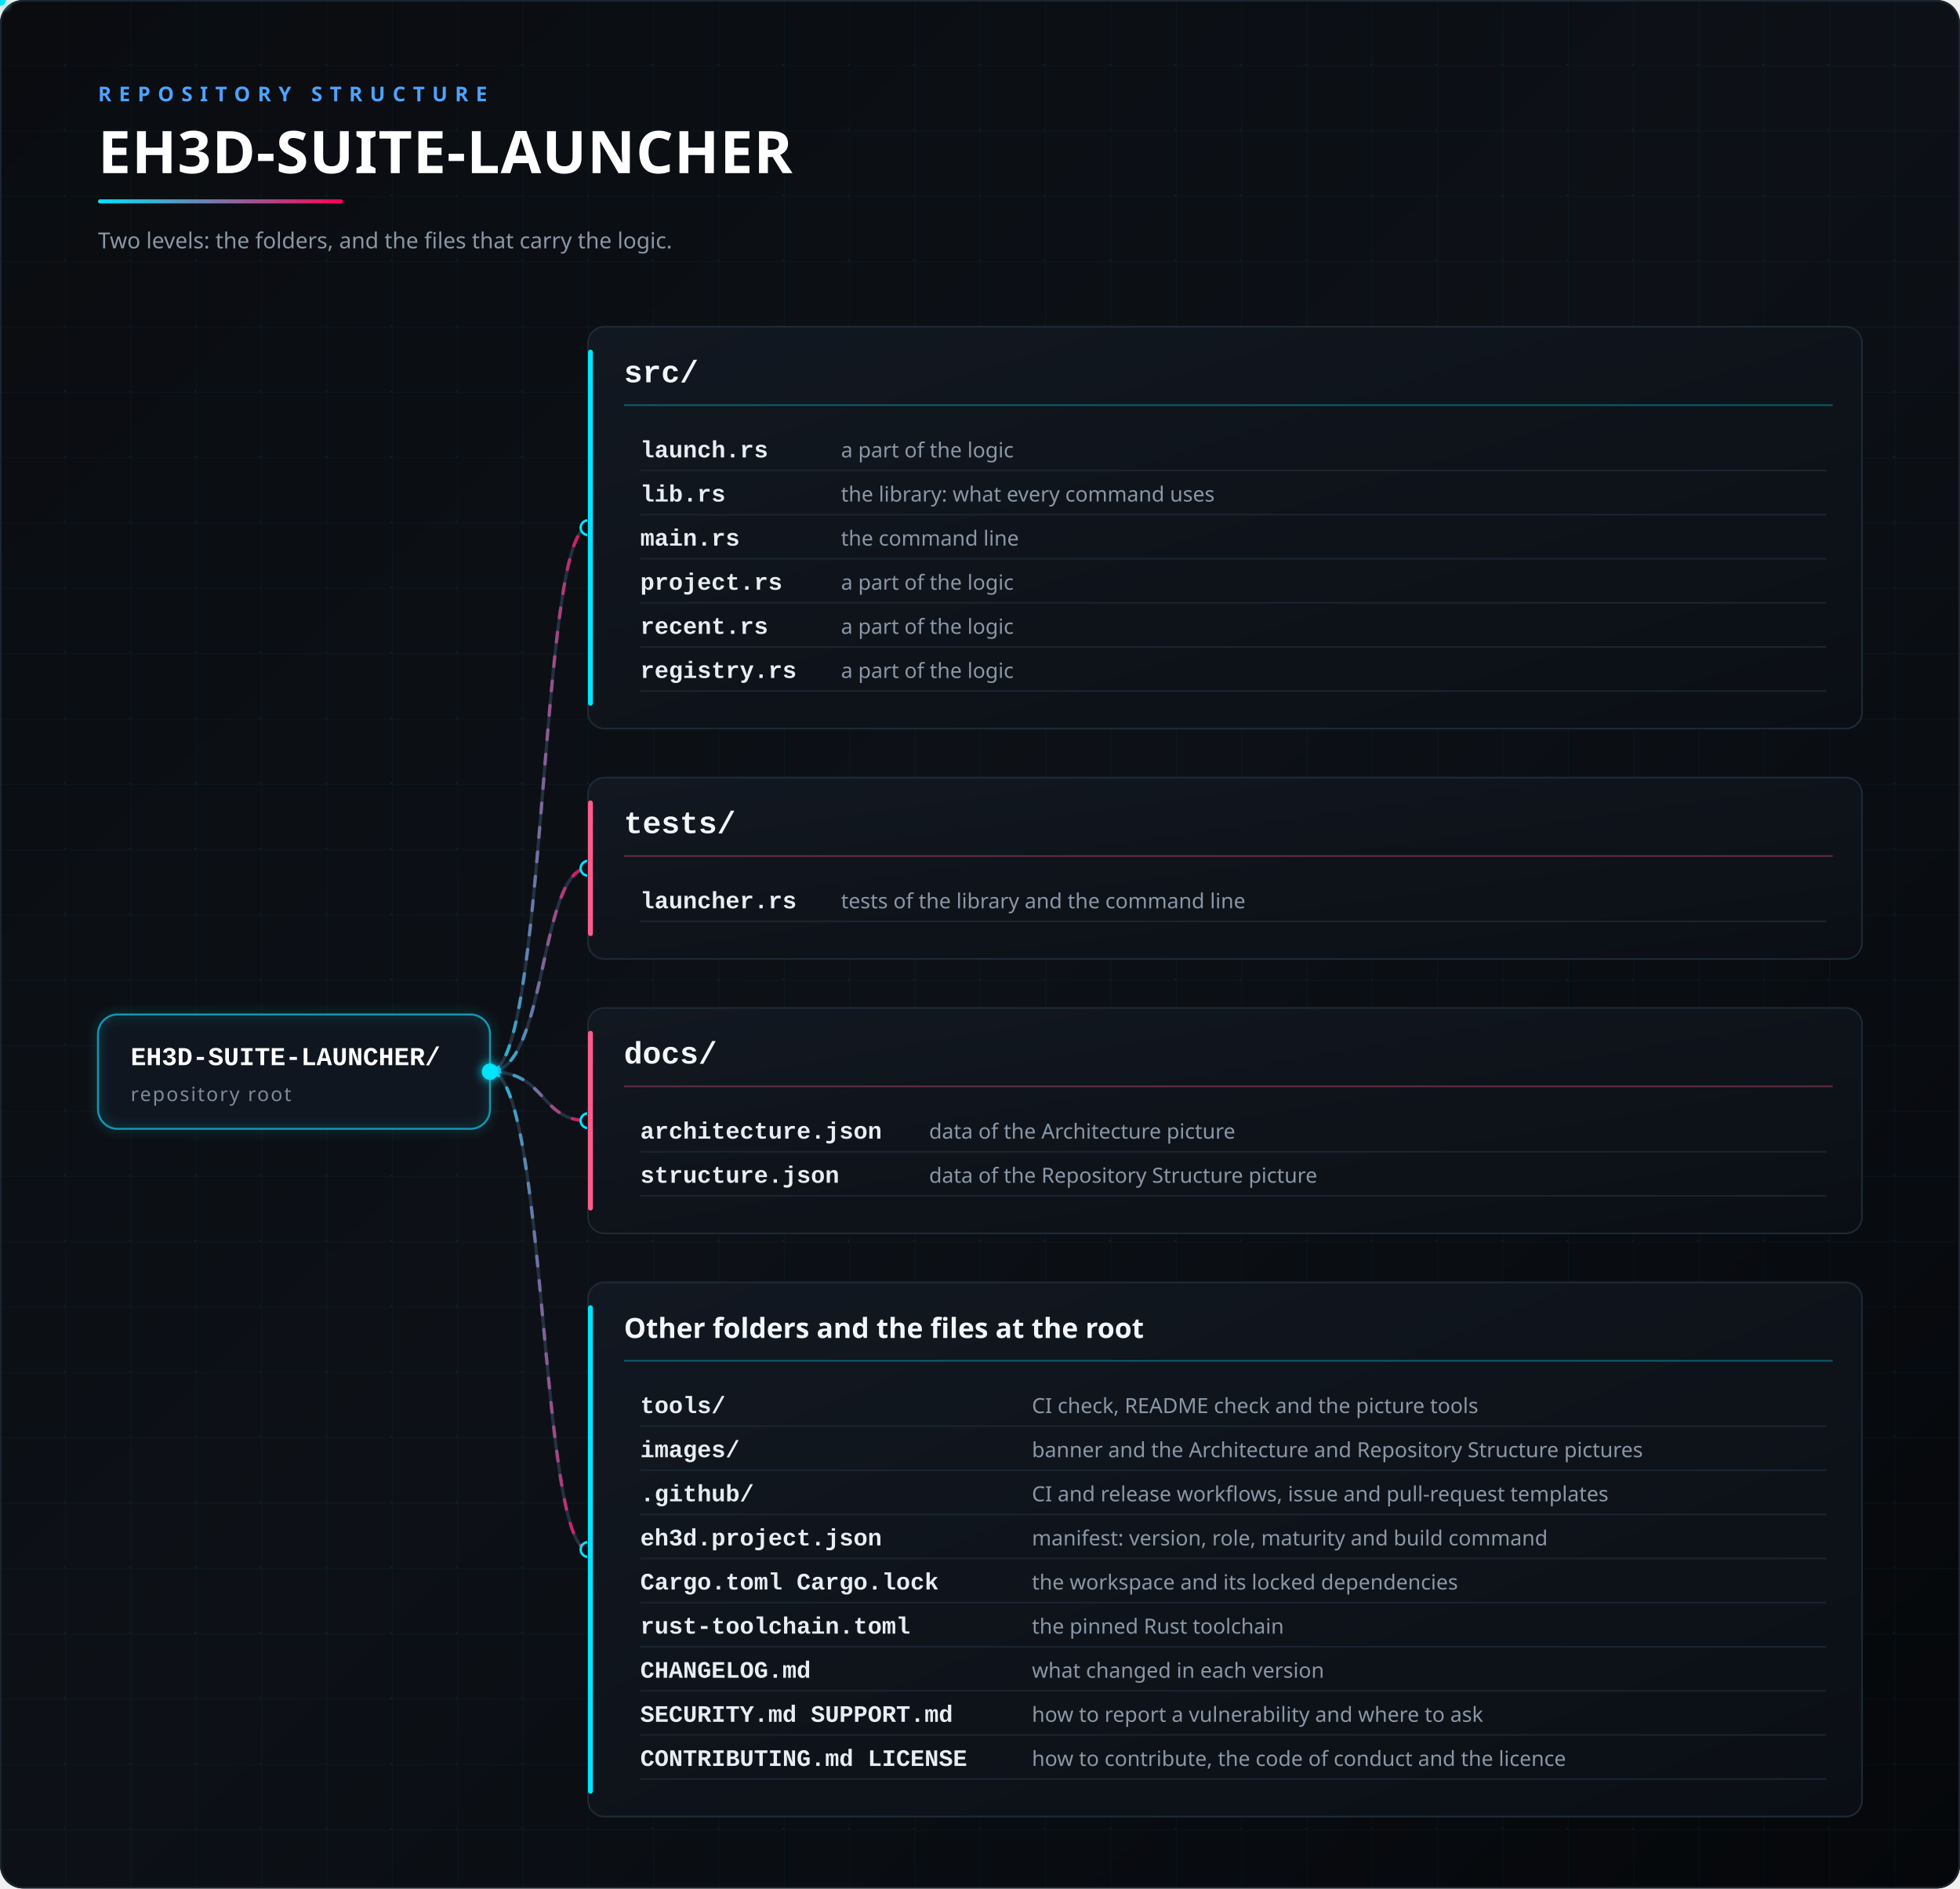
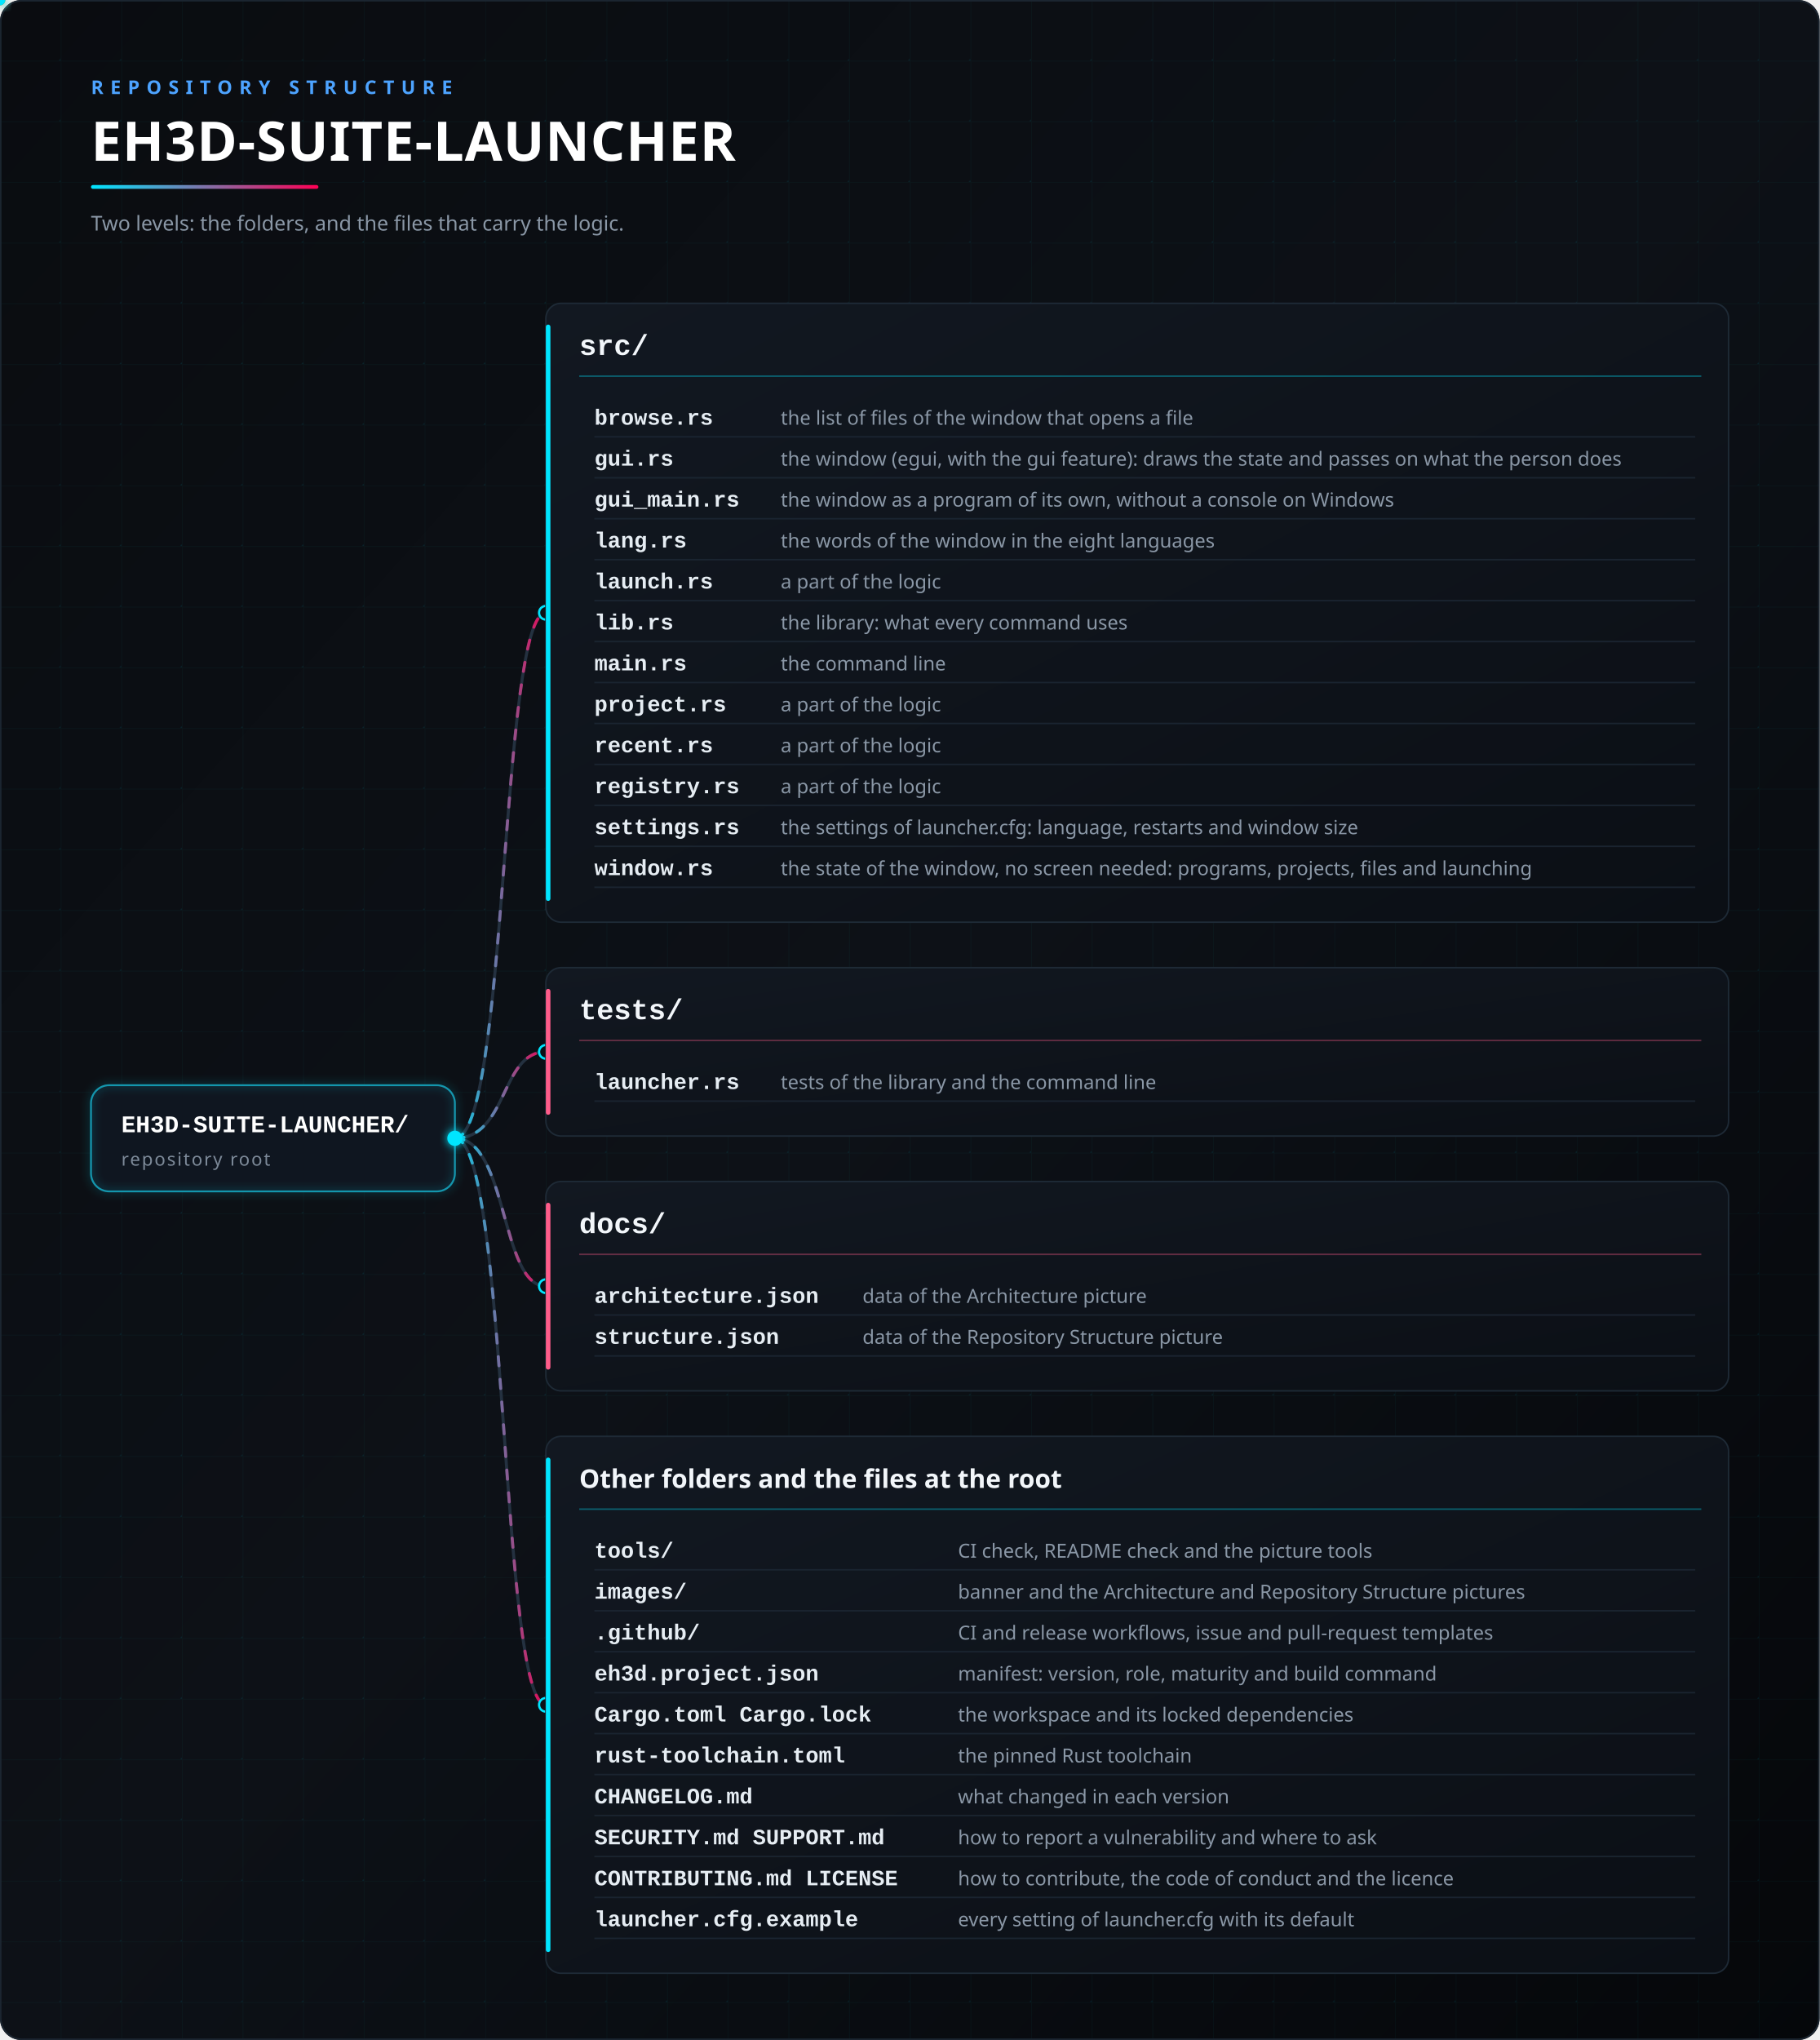
- <svg xmlns="http://www.w3.org/2000/svg" viewBox="0 0 1200 1156" width="100%" role="img" aria-labelledby="t d">
+ <svg xmlns="http://www.w3.org/2000/svg" viewBox="0 0 1200 1345" width="100%" role="img" aria-labelledby="t d">
  <defs>
    <linearGradient id="bg" x1="0" y1="0" x2="1" y2="1">
      <stop offset="0" stop-color="#0A0C10" />
      <stop offset="0.5" stop-color="#0D1117" />
      <stop offset="1" stop-color="#05070A" />
    </linearGradient>
    <linearGradient id="card" x1="0" y1="0" x2="1" y2="1">
      <stop offset="0" stop-color="#121821" />
      <stop offset="1" stop-color="#0B0F15" />
    </linearGradient>
    <linearGradient id="line" x1="0" y1="0" x2="1" y2="0">
      <stop offset="0" stop-color="#00E5FF" />
      <stop offset="1" stop-color="#FF0055" />
    </linearGradient>
    <filter id="glow" x="-50%" y="-50%" width="200%" height="200%">
      <feGaussianBlur stdDeviation="3" result="b" />
      <feMerge>
        <feMergeNode in="b" />
        <feMergeNode in="SourceGraphic" />
      </feMerge>
    </filter>
    <pattern id="grid" width="40" height="40" patternUnits="userSpaceOnUse">
      <path d="M40 0H0V40" fill="none" stroke="#00E5FF" stroke-opacity="0.035" />
      <circle cx="40" cy="40" r="1" fill="#00E5FF" fill-opacity="0.09" />
    </pattern>
  </defs>
-   <rect width="1200" height="1156" rx="14" fill="url(#bg)" />
-   <rect width="1200" height="1156" rx="14" fill="url(#grid)" />
-   <rect x="0.5" y="0.5" width="1199" height="1155" rx="14" fill="none" stroke="#1B2530" />
+   <rect width="1200" height="1345" rx="14" fill="url(#bg)" />
+   <rect width="1200" height="1345" rx="14" fill="url(#grid)" />
+   <rect x="0.5" y="0.5" width="1199" height="1344" rx="14" fill="none" stroke="#1B2530" />
  <text x="60" y="62" font-family="'Segoe UI','Noto Sans','Noto Sans CJK SC','Microsoft YaHei','Yu Gothic','Helvetica Neue',Helvetica,Arial,sans-serif" font-size="12.5" font-weight="600" fill="#4DA3FF" text-anchor="start" letter-spacing="4.5">REPOSITORY STRUCTURE</text>
  <text x="60" y="106" font-family="'Segoe UI','Noto Sans','Noto Sans CJK SC','Microsoft YaHei','Yu Gothic','Helvetica Neue',Helvetica,Arial,sans-serif" font-size="36" font-weight="700" fill="#FFFFFF" text-anchor="start" letter-spacing="0.5">EH3D-SUITE-LAUNCHER</text>
  <rect x="60" y="122" width="150" height="2.5" rx="1.25" fill="url(#line)">
    <animate attributeName="width" values="40;150;150" keyTimes="0;0.4;1" dur="3s" repeatCount="indefinite" />
  </rect>
  <text x="60" y="152" font-family="'Segoe UI','Noto Sans','Noto Sans CJK SC','Microsoft YaHei','Yu Gothic','Helvetica Neue',Helvetica,Arial,sans-serif" font-size="13.5" font-weight="400" fill="#8A97A6" text-anchor="start">Two levels: the folders, and the files that carry the logic.</text>
-   <path id="c0" d="M300,656 C335,656 330,323 360,323" fill="none" stroke="#243140" stroke-width="2" />
-   <path d="M300,656 C335,656 330,323 360,323" fill="none" stroke="url(#line)" stroke-width="2" stroke-linecap="round" stroke-dasharray="6 9" opacity="0.9">
+   <path id="c0" d="M300,750.5 C335,750.5 330,404 360,404" fill="none" stroke="#243140" stroke-width="2" />
+   <path d="M300,750.5 C335,750.5 330,404 360,404" fill="none" stroke="url(#line)" stroke-width="2" stroke-linecap="round" stroke-dasharray="6 9" opacity="0.9">
    <animate attributeName="stroke-dashoffset" from="0" to="-30" dur="1.6s" repeatCount="indefinite" />
  </path>
-   <circle cx="360" cy="323" r="4.5" fill="#0D1117" stroke="#00E5FF" stroke-width="1.5" />
-   <path id="c1" d="M300,656 C335,656 330,531.5 360,531.5" fill="none" stroke="#243140" stroke-width="2" />
-   <path d="M300,656 C335,656 330,531.5 360,531.5" fill="none" stroke="url(#line)" stroke-width="2" stroke-linecap="round" stroke-dasharray="6 9" opacity="0.9">
+   <circle cx="360" cy="404" r="4.5" fill="#0D1117" stroke="#00E5FF" stroke-width="1.5" />
+   <path id="c1" d="M300,750.5 C335,750.5 330,693.5 360,693.5" fill="none" stroke="#243140" stroke-width="2" />
+   <path d="M300,750.5 C335,750.5 330,693.5 360,693.5" fill="none" stroke="url(#line)" stroke-width="2" stroke-linecap="round" stroke-dasharray="6 9" opacity="0.9">
    <animate attributeName="stroke-dashoffset" from="0" to="-30" dur="1.6s" repeatCount="indefinite" />
  </path>
-   <circle cx="360" cy="531.5" r="4.5" fill="#0D1117" stroke="#00E5FF" stroke-width="1.5" />
-   <path id="c2" d="M300,656 C335,656 330,686 360,686" fill="none" stroke="#243140" stroke-width="2" />
-   <path d="M300,656 C335,656 330,686 360,686" fill="none" stroke="url(#line)" stroke-width="2" stroke-linecap="round" stroke-dasharray="6 9" opacity="0.9">
+   <circle cx="360" cy="693.5" r="4.5" fill="#0D1117" stroke="#00E5FF" stroke-width="1.5" />
+   <path id="c2" d="M300,750.5 C335,750.5 330,848 360,848" fill="none" stroke="#243140" stroke-width="2" />
+   <path d="M300,750.5 C335,750.5 330,848 360,848" fill="none" stroke="url(#line)" stroke-width="2" stroke-linecap="round" stroke-dasharray="6 9" opacity="0.9">
    <animate attributeName="stroke-dashoffset" from="0" to="-30" dur="1.6s" repeatCount="indefinite" />
  </path>
-   <circle cx="360" cy="686" r="4.5" fill="#0D1117" stroke="#00E5FF" stroke-width="1.5" />
-   <path id="c3" d="M300,656 C335,656 330,948.5 360,948.5" fill="none" stroke="#243140" stroke-width="2" />
-   <path d="M300,656 C335,656 330,948.5 360,948.5" fill="none" stroke="url(#line)" stroke-width="2" stroke-linecap="round" stroke-dasharray="6 9" opacity="0.9">
+   <circle cx="360" cy="848" r="4.5" fill="#0D1117" stroke="#00E5FF" stroke-width="1.5" />
+   <path id="c3" d="M300,750.5 C335,750.5 330,1124 360,1124" fill="none" stroke="#243140" stroke-width="2" />
+   <path d="M300,750.5 C335,750.5 330,1124 360,1124" fill="none" stroke="url(#line)" stroke-width="2" stroke-linecap="round" stroke-dasharray="6 9" opacity="0.9">
    <animate attributeName="stroke-dashoffset" from="0" to="-30" dur="1.6s" repeatCount="indefinite" />
  </path>
-   <circle cx="360" cy="948.5" r="4.5" fill="#0D1117" stroke="#00E5FF" stroke-width="1.5" />
+   <circle cx="360" cy="1124" r="4.5" fill="#0D1117" stroke="#00E5FF" stroke-width="1.5" />
  <circle r="3.5" fill="#00E5FF" filter="url(#glow)">
    <animateMotion dur="3.4s" repeatCount="indefinite">
      <mpath href="#c0" />
    </animateMotion>
  </circle>
  <circle r="3.5" fill="#4DA3FF" filter="url(#glow)">
    <animateMotion dur="4.2s" repeatCount="indefinite">
      <mpath href="#c1" />
    </animateMotion>
  </circle>
  <circle r="3.5" fill="#FFB300" filter="url(#glow)">
    <animateMotion dur="5.0s" repeatCount="indefinite">
      <mpath href="#c2" />
    </animateMotion>
  </circle>
  <circle r="3.5" fill="#00E5FF" filter="url(#glow)">
    <animateMotion dur="5.8s" repeatCount="indefinite">
      <mpath href="#c3" />
    </animateMotion>
  </circle>
-   <rect x="60" y="621" width="240" height="70" rx="12" fill="#0F1620" stroke="#2A3A4C" stroke-width="1.2" />
-   <rect x="60" y="621" width="240" height="70" rx="12" fill="none" stroke="#00E5FF" stroke-opacity="0.5" stroke-width="1.2" filter="url(#glow)">
+   <rect x="60" y="715.5" width="240" height="70" rx="12" fill="#0F1620" stroke="#2A3A4C" stroke-width="1.2" />
+   <rect x="60" y="715.5" width="240" height="70" rx="12" fill="none" stroke="#00E5FF" stroke-opacity="0.5" stroke-width="1.2" filter="url(#glow)">
    <animate attributeName="stroke-opacity" values="0.15;0.6;0.15" dur="3.6s" repeatCount="indefinite" />
  </rect>
-   <text x="80" y="652" font-family="'JetBrains Mono','Cascadia Code','SFMono-Regular',Consolas,'Liberation Mono',monospace" font-size="15.8" font-weight="700" fill="#FFFFFF" text-anchor="start">EH3D-SUITE-LAUNCHER/</text>
-   <text x="80" y="674" font-family="'Segoe UI','Noto Sans','Noto Sans CJK SC','Microsoft YaHei','Yu Gothic','Helvetica Neue',Helvetica,Arial,sans-serif" font-size="12" font-weight="400" fill="#7D8A99" text-anchor="start" letter-spacing="1">repository root</text>
-   <circle cx="300" cy="656" r="5" fill="#00E5FF" filter="url(#glow)" />
-   <rect x="360" y="200" width="780" height="246" rx="10" fill="url(#card)" stroke="#1E2A36" stroke-width="1" />
-   <rect x="360" y="214" width="3" height="218" rx="1.5" fill="#00E5FF">
+   <text x="80" y="746.5" font-family="'JetBrains Mono','Cascadia Code','SFMono-Regular',Consolas,'Liberation Mono',monospace" font-size="15.8" font-weight="700" fill="#FFFFFF" text-anchor="start">EH3D-SUITE-LAUNCHER/</text>
+   <text x="80" y="768.5" font-family="'Segoe UI','Noto Sans','Noto Sans CJK SC','Microsoft YaHei','Yu Gothic','Helvetica Neue',Helvetica,Arial,sans-serif" font-size="12" font-weight="400" fill="#7D8A99" text-anchor="start" letter-spacing="1">repository root</text>
+   <circle cx="300" cy="750.5" r="5" fill="#00E5FF" filter="url(#glow)" />
+   <rect x="360" y="200" width="780" height="408" rx="10" fill="url(#card)" stroke="#1E2A36" stroke-width="1" />
+   <rect x="360" y="214" width="3" height="380" rx="1.5" fill="#00E5FF">
    <animate attributeName="opacity" values="0.55;1;0.55" dur="4s" begin="0s" repeatCount="indefinite" />
  </rect>
  <text x="382" y="234" font-family="'JetBrains Mono','Cascadia Code','SFMono-Regular',Consolas,'Liberation Mono',monospace" font-size="19" font-weight="700" fill="#F2F6FA" text-anchor="start">src/</text>
  <line x1="382" y1="248" x2="1122" y2="248" stroke="#00E5FF" stroke-opacity="0.35" stroke-width="1" />
-   <text x="392" y="280" font-family="'JetBrains Mono','Cascadia Code','SFMono-Regular',Consolas,'Liberation Mono',monospace" font-size="14.5" font-weight="600" fill="#E6EDF3" text-anchor="start">launch.rs</text>
-   <text x="514.89" y="280" font-family="'Segoe UI','Noto Sans','Noto Sans CJK SC','Microsoft YaHei','Yu Gothic','Helvetica Neue',Helvetica,Arial,sans-serif" font-size="12.8" font-weight="400" fill="#8A97A6" text-anchor="start">a part of the logic</text>
+   <text x="392" y="280" font-family="'JetBrains Mono','Cascadia Code','SFMono-Regular',Consolas,'Liberation Mono',monospace" font-size="14.5" font-weight="600" fill="#E6EDF3" text-anchor="start">browse.rs</text>
+   <text x="514.89" y="280" font-family="'Segoe UI','Noto Sans','Noto Sans CJK SC','Microsoft YaHei','Yu Gothic','Helvetica Neue',Helvetica,Arial,sans-serif" font-size="12.8" font-weight="400" fill="#8A97A6" text-anchor="start">the list of files of the window that opens a file</text>
  <line x1="392" y1="288" x2="1118" y2="288" stroke="#1A2430" stroke-width="1" />
-   <text x="392" y="307" font-family="'JetBrains Mono','Cascadia Code','SFMono-Regular',Consolas,'Liberation Mono',monospace" font-size="14.5" font-weight="600" fill="#E6EDF3" text-anchor="start">lib.rs</text>
-   <text x="514.89" y="307" font-family="'Segoe UI','Noto Sans','Noto Sans CJK SC','Microsoft YaHei','Yu Gothic','Helvetica Neue',Helvetica,Arial,sans-serif" font-size="12.8" font-weight="400" fill="#8A97A6" text-anchor="start">the library: what every command uses</text>
+   <text x="392" y="307" font-family="'JetBrains Mono','Cascadia Code','SFMono-Regular',Consolas,'Liberation Mono',monospace" font-size="14.5" font-weight="600" fill="#E6EDF3" text-anchor="start">gui.rs</text>
+   <text x="514.89" y="307" font-family="'Segoe UI','Noto Sans','Noto Sans CJK SC','Microsoft YaHei','Yu Gothic','Helvetica Neue',Helvetica,Arial,sans-serif" font-size="12.8" font-weight="400" fill="#8A97A6" text-anchor="start">the window (egui, with the gui feature): draws the state and passes on what the person does</text>
  <line x1="392" y1="315" x2="1118" y2="315" stroke="#1A2430" stroke-width="1" />
-   <text x="392" y="334" font-family="'JetBrains Mono','Cascadia Code','SFMono-Regular',Consolas,'Liberation Mono',monospace" font-size="14.5" font-weight="600" fill="#E6EDF3" text-anchor="start">main.rs</text>
-   <text x="514.89" y="334" font-family="'Segoe UI','Noto Sans','Noto Sans CJK SC','Microsoft YaHei','Yu Gothic','Helvetica Neue',Helvetica,Arial,sans-serif" font-size="12.8" font-weight="400" fill="#8A97A6" text-anchor="start">the command line</text>
+   <text x="392" y="334" font-family="'JetBrains Mono','Cascadia Code','SFMono-Regular',Consolas,'Liberation Mono',monospace" font-size="14.5" font-weight="600" fill="#E6EDF3" text-anchor="start">gui_main.rs</text>
+   <text x="514.89" y="334" font-family="'Segoe UI','Noto Sans','Noto Sans CJK SC','Microsoft YaHei','Yu Gothic','Helvetica Neue',Helvetica,Arial,sans-serif" font-size="12.8" font-weight="400" fill="#8A97A6" text-anchor="start">the window as a program of its own, without a console on Windows</text>
  <line x1="392" y1="342" x2="1118" y2="342" stroke="#1A2430" stroke-width="1" />
-   <text x="392" y="361" font-family="'JetBrains Mono','Cascadia Code','SFMono-Regular',Consolas,'Liberation Mono',monospace" font-size="14.5" font-weight="600" fill="#E6EDF3" text-anchor="start">project.rs</text>
-   <text x="514.89" y="361" font-family="'Segoe UI','Noto Sans','Noto Sans CJK SC','Microsoft YaHei','Yu Gothic','Helvetica Neue',Helvetica,Arial,sans-serif" font-size="12.8" font-weight="400" fill="#8A97A6" text-anchor="start">a part of the logic</text>
+   <text x="392" y="361" font-family="'JetBrains Mono','Cascadia Code','SFMono-Regular',Consolas,'Liberation Mono',monospace" font-size="14.5" font-weight="600" fill="#E6EDF3" text-anchor="start">lang.rs</text>
+   <text x="514.89" y="361" font-family="'Segoe UI','Noto Sans','Noto Sans CJK SC','Microsoft YaHei','Yu Gothic','Helvetica Neue',Helvetica,Arial,sans-serif" font-size="12.8" font-weight="400" fill="#8A97A6" text-anchor="start">the words of the window in the eight languages</text>
  <line x1="392" y1="369" x2="1118" y2="369" stroke="#1A2430" stroke-width="1" />
-   <text x="392" y="388" font-family="'JetBrains Mono','Cascadia Code','SFMono-Regular',Consolas,'Liberation Mono',monospace" font-size="14.5" font-weight="600" fill="#E6EDF3" text-anchor="start">recent.rs</text>
+   <text x="392" y="388" font-family="'JetBrains Mono','Cascadia Code','SFMono-Regular',Consolas,'Liberation Mono',monospace" font-size="14.5" font-weight="600" fill="#E6EDF3" text-anchor="start">launch.rs</text>
  <text x="514.89" y="388" font-family="'Segoe UI','Noto Sans','Noto Sans CJK SC','Microsoft YaHei','Yu Gothic','Helvetica Neue',Helvetica,Arial,sans-serif" font-size="12.8" font-weight="400" fill="#8A97A6" text-anchor="start">a part of the logic</text>
  <line x1="392" y1="396" x2="1118" y2="396" stroke="#1A2430" stroke-width="1" />
-   <text x="392" y="415" font-family="'JetBrains Mono','Cascadia Code','SFMono-Regular',Consolas,'Liberation Mono',monospace" font-size="14.5" font-weight="600" fill="#E6EDF3" text-anchor="start">registry.rs</text>
-   <text x="514.89" y="415" font-family="'Segoe UI','Noto Sans','Noto Sans CJK SC','Microsoft YaHei','Yu Gothic','Helvetica Neue',Helvetica,Arial,sans-serif" font-size="12.8" font-weight="400" fill="#8A97A6" text-anchor="start">a part of the logic</text>
+   <text x="392" y="415" font-family="'JetBrains Mono','Cascadia Code','SFMono-Regular',Consolas,'Liberation Mono',monospace" font-size="14.5" font-weight="600" fill="#E6EDF3" text-anchor="start">lib.rs</text>
+   <text x="514.89" y="415" font-family="'Segoe UI','Noto Sans','Noto Sans CJK SC','Microsoft YaHei','Yu Gothic','Helvetica Neue',Helvetica,Arial,sans-serif" font-size="12.8" font-weight="400" fill="#8A97A6" text-anchor="start">the library: what every command uses</text>
  <line x1="392" y1="423" x2="1118" y2="423" stroke="#1A2430" stroke-width="1" />
-   <rect x="360" y="476" width="780" height="111" rx="10" fill="url(#card)" stroke="#1E2A36" stroke-width="1" />
-   <rect x="360" y="490" width="3" height="83" rx="1.5" fill="#FF5C8A">
+   <text x="392" y="442" font-family="'JetBrains Mono','Cascadia Code','SFMono-Regular',Consolas,'Liberation Mono',monospace" font-size="14.5" font-weight="600" fill="#E6EDF3" text-anchor="start">main.rs</text>
+   <text x="514.89" y="442" font-family="'Segoe UI','Noto Sans','Noto Sans CJK SC','Microsoft YaHei','Yu Gothic','Helvetica Neue',Helvetica,Arial,sans-serif" font-size="12.8" font-weight="400" fill="#8A97A6" text-anchor="start">the command line</text>
+   <line x1="392" y1="450" x2="1118" y2="450" stroke="#1A2430" stroke-width="1" />
+   <text x="392" y="469" font-family="'JetBrains Mono','Cascadia Code','SFMono-Regular',Consolas,'Liberation Mono',monospace" font-size="14.5" font-weight="600" fill="#E6EDF3" text-anchor="start">project.rs</text>
+   <text x="514.89" y="469" font-family="'Segoe UI','Noto Sans','Noto Sans CJK SC','Microsoft YaHei','Yu Gothic','Helvetica Neue',Helvetica,Arial,sans-serif" font-size="12.8" font-weight="400" fill="#8A97A6" text-anchor="start">a part of the logic</text>
+   <line x1="392" y1="477" x2="1118" y2="477" stroke="#1A2430" stroke-width="1" />
+   <text x="392" y="496" font-family="'JetBrains Mono','Cascadia Code','SFMono-Regular',Consolas,'Liberation Mono',monospace" font-size="14.5" font-weight="600" fill="#E6EDF3" text-anchor="start">recent.rs</text>
+   <text x="514.89" y="496" font-family="'Segoe UI','Noto Sans','Noto Sans CJK SC','Microsoft YaHei','Yu Gothic','Helvetica Neue',Helvetica,Arial,sans-serif" font-size="12.8" font-weight="400" fill="#8A97A6" text-anchor="start">a part of the logic</text>
+   <line x1="392" y1="504" x2="1118" y2="504" stroke="#1A2430" stroke-width="1" />
+   <text x="392" y="523" font-family="'JetBrains Mono','Cascadia Code','SFMono-Regular',Consolas,'Liberation Mono',monospace" font-size="14.5" font-weight="600" fill="#E6EDF3" text-anchor="start">registry.rs</text>
+   <text x="514.89" y="523" font-family="'Segoe UI','Noto Sans','Noto Sans CJK SC','Microsoft YaHei','Yu Gothic','Helvetica Neue',Helvetica,Arial,sans-serif" font-size="12.8" font-weight="400" fill="#8A97A6" text-anchor="start">a part of the logic</text>
+   <line x1="392" y1="531" x2="1118" y2="531" stroke="#1A2430" stroke-width="1" />
+   <text x="392" y="550" font-family="'JetBrains Mono','Cascadia Code','SFMono-Regular',Consolas,'Liberation Mono',monospace" font-size="14.5" font-weight="600" fill="#E6EDF3" text-anchor="start">settings.rs</text>
+   <text x="514.89" y="550" font-family="'Segoe UI','Noto Sans','Noto Sans CJK SC','Microsoft YaHei','Yu Gothic','Helvetica Neue',Helvetica,Arial,sans-serif" font-size="12.8" font-weight="400" fill="#8A97A6" text-anchor="start">the settings of launcher.cfg: language, restarts and window size</text>
+   <line x1="392" y1="558" x2="1118" y2="558" stroke="#1A2430" stroke-width="1" />
+   <text x="392" y="577" font-family="'JetBrains Mono','Cascadia Code','SFMono-Regular',Consolas,'Liberation Mono',monospace" font-size="14.5" font-weight="600" fill="#E6EDF3" text-anchor="start">window.rs</text>
+   <text x="514.89" y="577" font-family="'Segoe UI','Noto Sans','Noto Sans CJK SC','Microsoft YaHei','Yu Gothic','Helvetica Neue',Helvetica,Arial,sans-serif" font-size="12.8" font-weight="400" fill="#8A97A6" text-anchor="start">the state of the window, no screen needed: programs, projects, files and launching</text>
+   <line x1="392" y1="585" x2="1118" y2="585" stroke="#1A2430" stroke-width="1" />
+   <rect x="360" y="638" width="780" height="111" rx="10" fill="url(#card)" stroke="#1E2A36" stroke-width="1" />
+   <rect x="360" y="652" width="3" height="83" rx="1.5" fill="#FF5C8A">
    <animate attributeName="opacity" values="0.55;1;0.55" dur="4s" begin="0.6s" repeatCount="indefinite" />
  </rect>
-   <text x="382" y="510" font-family="'JetBrains Mono','Cascadia Code','SFMono-Regular',Consolas,'Liberation Mono',monospace" font-size="19" font-weight="700" fill="#F2F6FA" text-anchor="start">tests/</text>
-   <line x1="382" y1="524" x2="1122" y2="524" stroke="#FF5C8A" stroke-opacity="0.35" stroke-width="1" />
-   <text x="392" y="556" font-family="'JetBrains Mono','Cascadia Code','SFMono-Regular',Consolas,'Liberation Mono',monospace" font-size="14.5" font-weight="600" fill="#E6EDF3" text-anchor="start">launcher.rs</text>
-   <text x="514.89" y="556" font-family="'Segoe UI','Noto Sans','Noto Sans CJK SC','Microsoft YaHei','Yu Gothic','Helvetica Neue',Helvetica,Arial,sans-serif" font-size="12.8" font-weight="400" fill="#8A97A6" text-anchor="start">tests of the library and the command line</text>
-   <line x1="392" y1="564" x2="1118" y2="564" stroke="#1A2430" stroke-width="1" />
-   <rect x="360" y="617" width="780" height="138" rx="10" fill="url(#card)" stroke="#1E2A36" stroke-width="1" />
-   <rect x="360" y="631" width="3" height="110" rx="1.5" fill="#FF5C8A">
+   <text x="382" y="672" font-family="'JetBrains Mono','Cascadia Code','SFMono-Regular',Consolas,'Liberation Mono',monospace" font-size="19" font-weight="700" fill="#F2F6FA" text-anchor="start">tests/</text>
+   <line x1="382" y1="686" x2="1122" y2="686" stroke="#FF5C8A" stroke-opacity="0.35" stroke-width="1" />
+   <text x="392" y="718" font-family="'JetBrains Mono','Cascadia Code','SFMono-Regular',Consolas,'Liberation Mono',monospace" font-size="14.5" font-weight="600" fill="#E6EDF3" text-anchor="start">launcher.rs</text>
+   <text x="514.89" y="718" font-family="'Segoe UI','Noto Sans','Noto Sans CJK SC','Microsoft YaHei','Yu Gothic','Helvetica Neue',Helvetica,Arial,sans-serif" font-size="12.8" font-weight="400" fill="#8A97A6" text-anchor="start">tests of the library and the command line</text>
+   <line x1="392" y1="726" x2="1118" y2="726" stroke="#1A2430" stroke-width="1" />
+   <rect x="360" y="779" width="780" height="138" rx="10" fill="url(#card)" stroke="#1E2A36" stroke-width="1" />
+   <rect x="360" y="793" width="3" height="110" rx="1.5" fill="#FF5C8A">
    <animate attributeName="opacity" values="0.55;1;0.55" dur="4s" begin="1.2s" repeatCount="indefinite" />
  </rect>
-   <text x="382" y="651" font-family="'JetBrains Mono','Cascadia Code','SFMono-Regular',Consolas,'Liberation Mono',monospace" font-size="19" font-weight="700" fill="#F2F6FA" text-anchor="start">docs/</text>
-   <line x1="382" y1="665" x2="1122" y2="665" stroke="#FF5C8A" stroke-opacity="0.35" stroke-width="1" />
-   <text x="392" y="697" font-family="'JetBrains Mono','Cascadia Code','SFMono-Regular',Consolas,'Liberation Mono',monospace" font-size="14.5" font-weight="600" fill="#E6EDF3" text-anchor="start">architecture.json</text>
-   <text x="568.83" y="697" font-family="'Segoe UI','Noto Sans','Noto Sans CJK SC','Microsoft YaHei','Yu Gothic','Helvetica Neue',Helvetica,Arial,sans-serif" font-size="12.8" font-weight="400" fill="#8A97A6" text-anchor="start">data of the Architecture picture</text>
-   <line x1="392" y1="705" x2="1118" y2="705" stroke="#1A2430" stroke-width="1" />
-   <text x="392" y="724" font-family="'JetBrains Mono','Cascadia Code','SFMono-Regular',Consolas,'Liberation Mono',monospace" font-size="14.5" font-weight="600" fill="#E6EDF3" text-anchor="start">structure.json</text>
-   <text x="568.83" y="724" font-family="'Segoe UI','Noto Sans','Noto Sans CJK SC','Microsoft YaHei','Yu Gothic','Helvetica Neue',Helvetica,Arial,sans-serif" font-size="12.8" font-weight="400" fill="#8A97A6" text-anchor="start">data of the Repository Structure picture</text>
-   <line x1="392" y1="732" x2="1118" y2="732" stroke="#1A2430" stroke-width="1" />
-   <rect x="360" y="785" width="780" height="327" rx="10" fill="url(#card)" stroke="#1E2A36" stroke-width="1" />
-   <rect x="360" y="799" width="3" height="299" rx="1.5" fill="#00E5FF">
+   <text x="382" y="813" font-family="'JetBrains Mono','Cascadia Code','SFMono-Regular',Consolas,'Liberation Mono',monospace" font-size="19" font-weight="700" fill="#F2F6FA" text-anchor="start">docs/</text>
+   <line x1="382" y1="827" x2="1122" y2="827" stroke="#FF5C8A" stroke-opacity="0.35" stroke-width="1" />
+   <text x="392" y="859" font-family="'JetBrains Mono','Cascadia Code','SFMono-Regular',Consolas,'Liberation Mono',monospace" font-size="14.5" font-weight="600" fill="#E6EDF3" text-anchor="start">architecture.json</text>
+   <text x="568.83" y="859" font-family="'Segoe UI','Noto Sans','Noto Sans CJK SC','Microsoft YaHei','Yu Gothic','Helvetica Neue',Helvetica,Arial,sans-serif" font-size="12.8" font-weight="400" fill="#8A97A6" text-anchor="start">data of the Architecture picture</text>
+   <line x1="392" y1="867" x2="1118" y2="867" stroke="#1A2430" stroke-width="1" />
+   <text x="392" y="886" font-family="'JetBrains Mono','Cascadia Code','SFMono-Regular',Consolas,'Liberation Mono',monospace" font-size="14.5" font-weight="600" fill="#E6EDF3" text-anchor="start">structure.json</text>
+   <text x="568.83" y="886" font-family="'Segoe UI','Noto Sans','Noto Sans CJK SC','Microsoft YaHei','Yu Gothic','Helvetica Neue',Helvetica,Arial,sans-serif" font-size="12.8" font-weight="400" fill="#8A97A6" text-anchor="start">data of the Repository Structure picture</text>
+   <line x1="392" y1="894" x2="1118" y2="894" stroke="#1A2430" stroke-width="1" />
+   <rect x="360" y="947" width="780" height="354" rx="10" fill="url(#card)" stroke="#1E2A36" stroke-width="1" />
+   <rect x="360" y="961" width="3" height="326" rx="1.5" fill="#00E5FF">
    <animate attributeName="opacity" values="0.55;1;0.55" dur="4s" begin="1.8s" repeatCount="indefinite" />
  </rect>
-   <text x="382" y="819" font-family="'Segoe UI','Noto Sans','Noto Sans CJK SC','Microsoft YaHei','Yu Gothic','Helvetica Neue',Helvetica,Arial,sans-serif" font-size="17" font-weight="700" fill="#F2F6FA" text-anchor="start">Other folders and the files at the root</text>
-   <line x1="382" y1="833" x2="1122" y2="833" stroke="#00E5FF" stroke-opacity="0.35" stroke-width="1" />
-   <text x="392" y="865" font-family="'JetBrains Mono','Cascadia Code','SFMono-Regular',Consolas,'Liberation Mono',monospace" font-size="14.5" font-weight="600" fill="#E6EDF3" text-anchor="start">tools/</text>
-   <text x="631.76" y="865" font-family="'Segoe UI','Noto Sans','Noto Sans CJK SC','Microsoft YaHei','Yu Gothic','Helvetica Neue',Helvetica,Arial,sans-serif" font-size="12.8" font-weight="400" fill="#8A97A6" text-anchor="start">CI check, README check and the picture tools</text>
-   <line x1="392" y1="873" x2="1118" y2="873" stroke="#1A2430" stroke-width="1" />
-   <text x="392" y="892" font-family="'JetBrains Mono','Cascadia Code','SFMono-Regular',Consolas,'Liberation Mono',monospace" font-size="14.5" font-weight="600" fill="#E6EDF3" text-anchor="start">images/</text>
-   <text x="631.76" y="892" font-family="'Segoe UI','Noto Sans','Noto Sans CJK SC','Microsoft YaHei','Yu Gothic','Helvetica Neue',Helvetica,Arial,sans-serif" font-size="12.8" font-weight="400" fill="#8A97A6" text-anchor="start">banner and the Architecture and Repository Structure pictures</text>
-   <line x1="392" y1="900" x2="1118" y2="900" stroke="#1A2430" stroke-width="1" />
-   <text x="392" y="919" font-family="'JetBrains Mono','Cascadia Code','SFMono-Regular',Consolas,'Liberation Mono',monospace" font-size="14.5" font-weight="600" fill="#E6EDF3" text-anchor="start">.github/</text>
-   <text x="631.76" y="919" font-family="'Segoe UI','Noto Sans','Noto Sans CJK SC','Microsoft YaHei','Yu Gothic','Helvetica Neue',Helvetica,Arial,sans-serif" font-size="12.8" font-weight="400" fill="#8A97A6" text-anchor="start">CI and release workflows, issue and pull-request templates</text>
-   <line x1="392" y1="927" x2="1118" y2="927" stroke="#1A2430" stroke-width="1" />
-   <text x="392" y="946" font-family="'JetBrains Mono','Cascadia Code','SFMono-Regular',Consolas,'Liberation Mono',monospace" font-size="14.5" font-weight="600" fill="#E6EDF3" text-anchor="start">eh3d.project.json</text>
-   <text x="631.76" y="946" font-family="'Segoe UI','Noto Sans','Noto Sans CJK SC','Microsoft YaHei','Yu Gothic','Helvetica Neue',Helvetica,Arial,sans-serif" font-size="12.8" font-weight="400" fill="#8A97A6" text-anchor="start">manifest: version, role, maturity and build command</text>
-   <line x1="392" y1="954" x2="1118" y2="954" stroke="#1A2430" stroke-width="1" />
-   <text x="392" y="973" font-family="'JetBrains Mono','Cascadia Code','SFMono-Regular',Consolas,'Liberation Mono',monospace" font-size="14.5" font-weight="600" fill="#E6EDF3" text-anchor="start">Cargo.toml  Cargo.lock</text>
-   <text x="631.76" y="973" font-family="'Segoe UI','Noto Sans','Noto Sans CJK SC','Microsoft YaHei','Yu Gothic','Helvetica Neue',Helvetica,Arial,sans-serif" font-size="12.8" font-weight="400" fill="#8A97A6" text-anchor="start">the workspace and its locked dependencies</text>
-   <line x1="392" y1="981" x2="1118" y2="981" stroke="#1A2430" stroke-width="1" />
-   <text x="392" y="1000" font-family="'JetBrains Mono','Cascadia Code','SFMono-Regular',Consolas,'Liberation Mono',monospace" font-size="14.5" font-weight="600" fill="#E6EDF3" text-anchor="start">rust-toolchain.toml</text>
-   <text x="631.76" y="1000" font-family="'Segoe UI','Noto Sans','Noto Sans CJK SC','Microsoft YaHei','Yu Gothic','Helvetica Neue',Helvetica,Arial,sans-serif" font-size="12.8" font-weight="400" fill="#8A97A6" text-anchor="start">the pinned Rust toolchain</text>
-   <line x1="392" y1="1008" x2="1118" y2="1008" stroke="#1A2430" stroke-width="1" />
-   <text x="392" y="1027" font-family="'JetBrains Mono','Cascadia Code','SFMono-Regular',Consolas,'Liberation Mono',monospace" font-size="14.5" font-weight="600" fill="#E6EDF3" text-anchor="start">CHANGELOG.md</text>
-   <text x="631.76" y="1027" font-family="'Segoe UI','Noto Sans','Noto Sans CJK SC','Microsoft YaHei','Yu Gothic','Helvetica Neue',Helvetica,Arial,sans-serif" font-size="12.8" font-weight="400" fill="#8A97A6" text-anchor="start">what changed in each version</text>
+   <text x="382" y="981" font-family="'Segoe UI','Noto Sans','Noto Sans CJK SC','Microsoft YaHei','Yu Gothic','Helvetica Neue',Helvetica,Arial,sans-serif" font-size="17" font-weight="700" fill="#F2F6FA" text-anchor="start">Other folders and the files at the root</text>
+   <line x1="382" y1="995" x2="1122" y2="995" stroke="#00E5FF" stroke-opacity="0.35" stroke-width="1" />
+   <text x="392" y="1027" font-family="'JetBrains Mono','Cascadia Code','SFMono-Regular',Consolas,'Liberation Mono',monospace" font-size="14.5" font-weight="600" fill="#E6EDF3" text-anchor="start">tools/</text>
+   <text x="631.76" y="1027" font-family="'Segoe UI','Noto Sans','Noto Sans CJK SC','Microsoft YaHei','Yu Gothic','Helvetica Neue',Helvetica,Arial,sans-serif" font-size="12.8" font-weight="400" fill="#8A97A6" text-anchor="start">CI check, README check and the picture tools</text>
  <line x1="392" y1="1035" x2="1118" y2="1035" stroke="#1A2430" stroke-width="1" />
-   <text x="392" y="1054" font-family="'JetBrains Mono','Cascadia Code','SFMono-Regular',Consolas,'Liberation Mono',monospace" font-size="14.5" font-weight="600" fill="#E6EDF3" text-anchor="start">SECURITY.md  SUPPORT.md</text>
-   <text x="631.76" y="1054" font-family="'Segoe UI','Noto Sans','Noto Sans CJK SC','Microsoft YaHei','Yu Gothic','Helvetica Neue',Helvetica,Arial,sans-serif" font-size="12.8" font-weight="400" fill="#8A97A6" text-anchor="start">how to report a vulnerability and where to ask</text>
+   <text x="392" y="1054" font-family="'JetBrains Mono','Cascadia Code','SFMono-Regular',Consolas,'Liberation Mono',monospace" font-size="14.5" font-weight="600" fill="#E6EDF3" text-anchor="start">images/</text>
+   <text x="631.76" y="1054" font-family="'Segoe UI','Noto Sans','Noto Sans CJK SC','Microsoft YaHei','Yu Gothic','Helvetica Neue',Helvetica,Arial,sans-serif" font-size="12.8" font-weight="400" fill="#8A97A6" text-anchor="start">banner and the Architecture and Repository Structure pictures</text>
  <line x1="392" y1="1062" x2="1118" y2="1062" stroke="#1A2430" stroke-width="1" />
-   <text x="392" y="1081" font-family="'JetBrains Mono','Cascadia Code','SFMono-Regular',Consolas,'Liberation Mono',monospace" font-size="14.5" font-weight="600" fill="#E6EDF3" text-anchor="start">CONTRIBUTING.md  LICENSE</text>
-   <text x="631.76" y="1081" font-family="'Segoe UI','Noto Sans','Noto Sans CJK SC','Microsoft YaHei','Yu Gothic','Helvetica Neue',Helvetica,Arial,sans-serif" font-size="12.8" font-weight="400" fill="#8A97A6" text-anchor="start">how to contribute, the code of conduct and the licence</text>
+   <text x="392" y="1081" font-family="'JetBrains Mono','Cascadia Code','SFMono-Regular',Consolas,'Liberation Mono',monospace" font-size="14.5" font-weight="600" fill="#E6EDF3" text-anchor="start">.github/</text>
+   <text x="631.76" y="1081" font-family="'Segoe UI','Noto Sans','Noto Sans CJK SC','Microsoft YaHei','Yu Gothic','Helvetica Neue',Helvetica,Arial,sans-serif" font-size="12.8" font-weight="400" fill="#8A97A6" text-anchor="start">CI and release workflows, issue and pull-request templates</text>
  <line x1="392" y1="1089" x2="1118" y2="1089" stroke="#1A2430" stroke-width="1" />
+   <text x="392" y="1108" font-family="'JetBrains Mono','Cascadia Code','SFMono-Regular',Consolas,'Liberation Mono',monospace" font-size="14.5" font-weight="600" fill="#E6EDF3" text-anchor="start">eh3d.project.json</text>
+   <text x="631.76" y="1108" font-family="'Segoe UI','Noto Sans','Noto Sans CJK SC','Microsoft YaHei','Yu Gothic','Helvetica Neue',Helvetica,Arial,sans-serif" font-size="12.8" font-weight="400" fill="#8A97A6" text-anchor="start">manifest: version, role, maturity and build command</text>
+   <line x1="392" y1="1116" x2="1118" y2="1116" stroke="#1A2430" stroke-width="1" />
+   <text x="392" y="1135" font-family="'JetBrains Mono','Cascadia Code','SFMono-Regular',Consolas,'Liberation Mono',monospace" font-size="14.5" font-weight="600" fill="#E6EDF3" text-anchor="start">Cargo.toml  Cargo.lock</text>
+   <text x="631.76" y="1135" font-family="'Segoe UI','Noto Sans','Noto Sans CJK SC','Microsoft YaHei','Yu Gothic','Helvetica Neue',Helvetica,Arial,sans-serif" font-size="12.8" font-weight="400" fill="#8A97A6" text-anchor="start">the workspace and its locked dependencies</text>
+   <line x1="392" y1="1143" x2="1118" y2="1143" stroke="#1A2430" stroke-width="1" />
+   <text x="392" y="1162" font-family="'JetBrains Mono','Cascadia Code','SFMono-Regular',Consolas,'Liberation Mono',monospace" font-size="14.5" font-weight="600" fill="#E6EDF3" text-anchor="start">rust-toolchain.toml</text>
+   <text x="631.76" y="1162" font-family="'Segoe UI','Noto Sans','Noto Sans CJK SC','Microsoft YaHei','Yu Gothic','Helvetica Neue',Helvetica,Arial,sans-serif" font-size="12.8" font-weight="400" fill="#8A97A6" text-anchor="start">the pinned Rust toolchain</text>
+   <line x1="392" y1="1170" x2="1118" y2="1170" stroke="#1A2430" stroke-width="1" />
+   <text x="392" y="1189" font-family="'JetBrains Mono','Cascadia Code','SFMono-Regular',Consolas,'Liberation Mono',monospace" font-size="14.5" font-weight="600" fill="#E6EDF3" text-anchor="start">CHANGELOG.md</text>
+   <text x="631.76" y="1189" font-family="'Segoe UI','Noto Sans','Noto Sans CJK SC','Microsoft YaHei','Yu Gothic','Helvetica Neue',Helvetica,Arial,sans-serif" font-size="12.8" font-weight="400" fill="#8A97A6" text-anchor="start">what changed in each version</text>
+   <line x1="392" y1="1197" x2="1118" y2="1197" stroke="#1A2430" stroke-width="1" />
+   <text x="392" y="1216" font-family="'JetBrains Mono','Cascadia Code','SFMono-Regular',Consolas,'Liberation Mono',monospace" font-size="14.5" font-weight="600" fill="#E6EDF3" text-anchor="start">SECURITY.md  SUPPORT.md</text>
+   <text x="631.76" y="1216" font-family="'Segoe UI','Noto Sans','Noto Sans CJK SC','Microsoft YaHei','Yu Gothic','Helvetica Neue',Helvetica,Arial,sans-serif" font-size="12.8" font-weight="400" fill="#8A97A6" text-anchor="start">how to report a vulnerability and where to ask</text>
+   <line x1="392" y1="1224" x2="1118" y2="1224" stroke="#1A2430" stroke-width="1" />
+   <text x="392" y="1243" font-family="'JetBrains Mono','Cascadia Code','SFMono-Regular',Consolas,'Liberation Mono',monospace" font-size="14.5" font-weight="600" fill="#E6EDF3" text-anchor="start">CONTRIBUTING.md  LICENSE</text>
+   <text x="631.76" y="1243" font-family="'Segoe UI','Noto Sans','Noto Sans CJK SC','Microsoft YaHei','Yu Gothic','Helvetica Neue',Helvetica,Arial,sans-serif" font-size="12.8" font-weight="400" fill="#8A97A6" text-anchor="start">how to contribute, the code of conduct and the licence</text>
+   <line x1="392" y1="1251" x2="1118" y2="1251" stroke="#1A2430" stroke-width="1" />
+   <text x="392" y="1270" font-family="'JetBrains Mono','Cascadia Code','SFMono-Regular',Consolas,'Liberation Mono',monospace" font-size="14.5" font-weight="600" fill="#E6EDF3" text-anchor="start">launcher.cfg.example</text>
+   <text x="631.76" y="1270" font-family="'Segoe UI','Noto Sans','Noto Sans CJK SC','Microsoft YaHei','Yu Gothic','Helvetica Neue',Helvetica,Arial,sans-serif" font-size="12.8" font-weight="400" fill="#8A97A6" text-anchor="start">every setting of launcher.cfg with its default</text>
+   <line x1="392" y1="1278" x2="1118" y2="1278" stroke="#1A2430" stroke-width="1" />
</svg>
